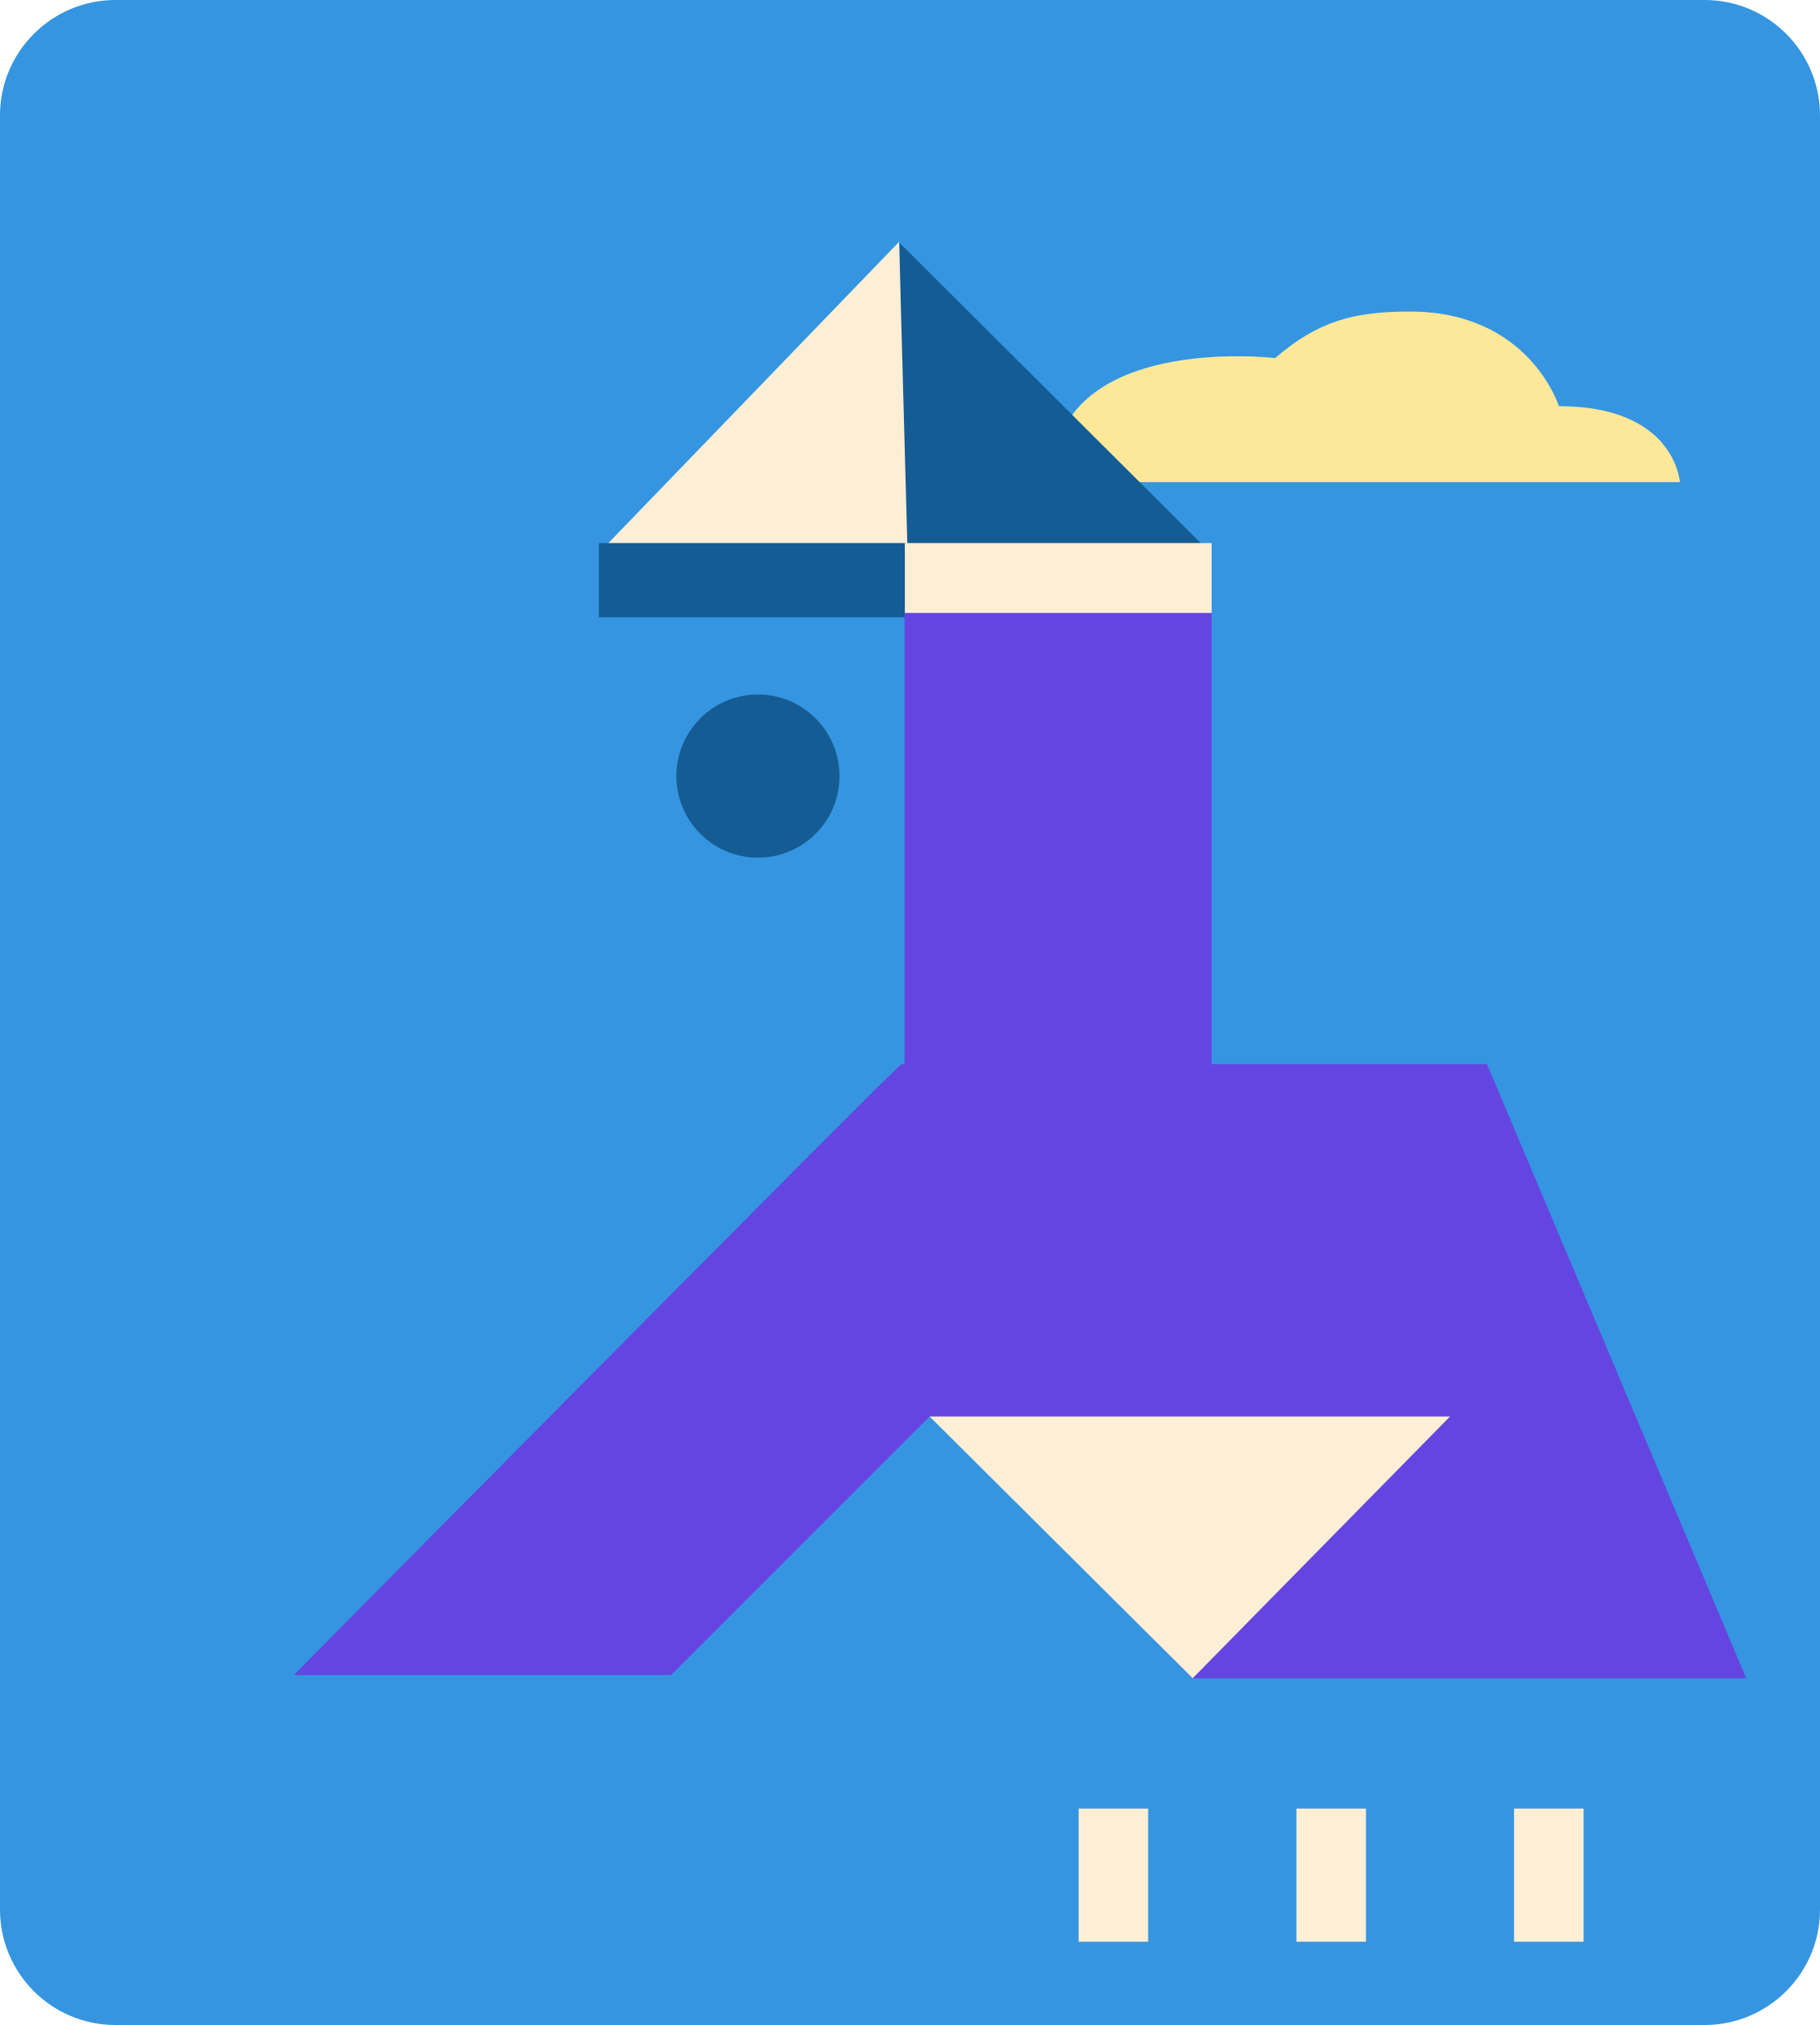
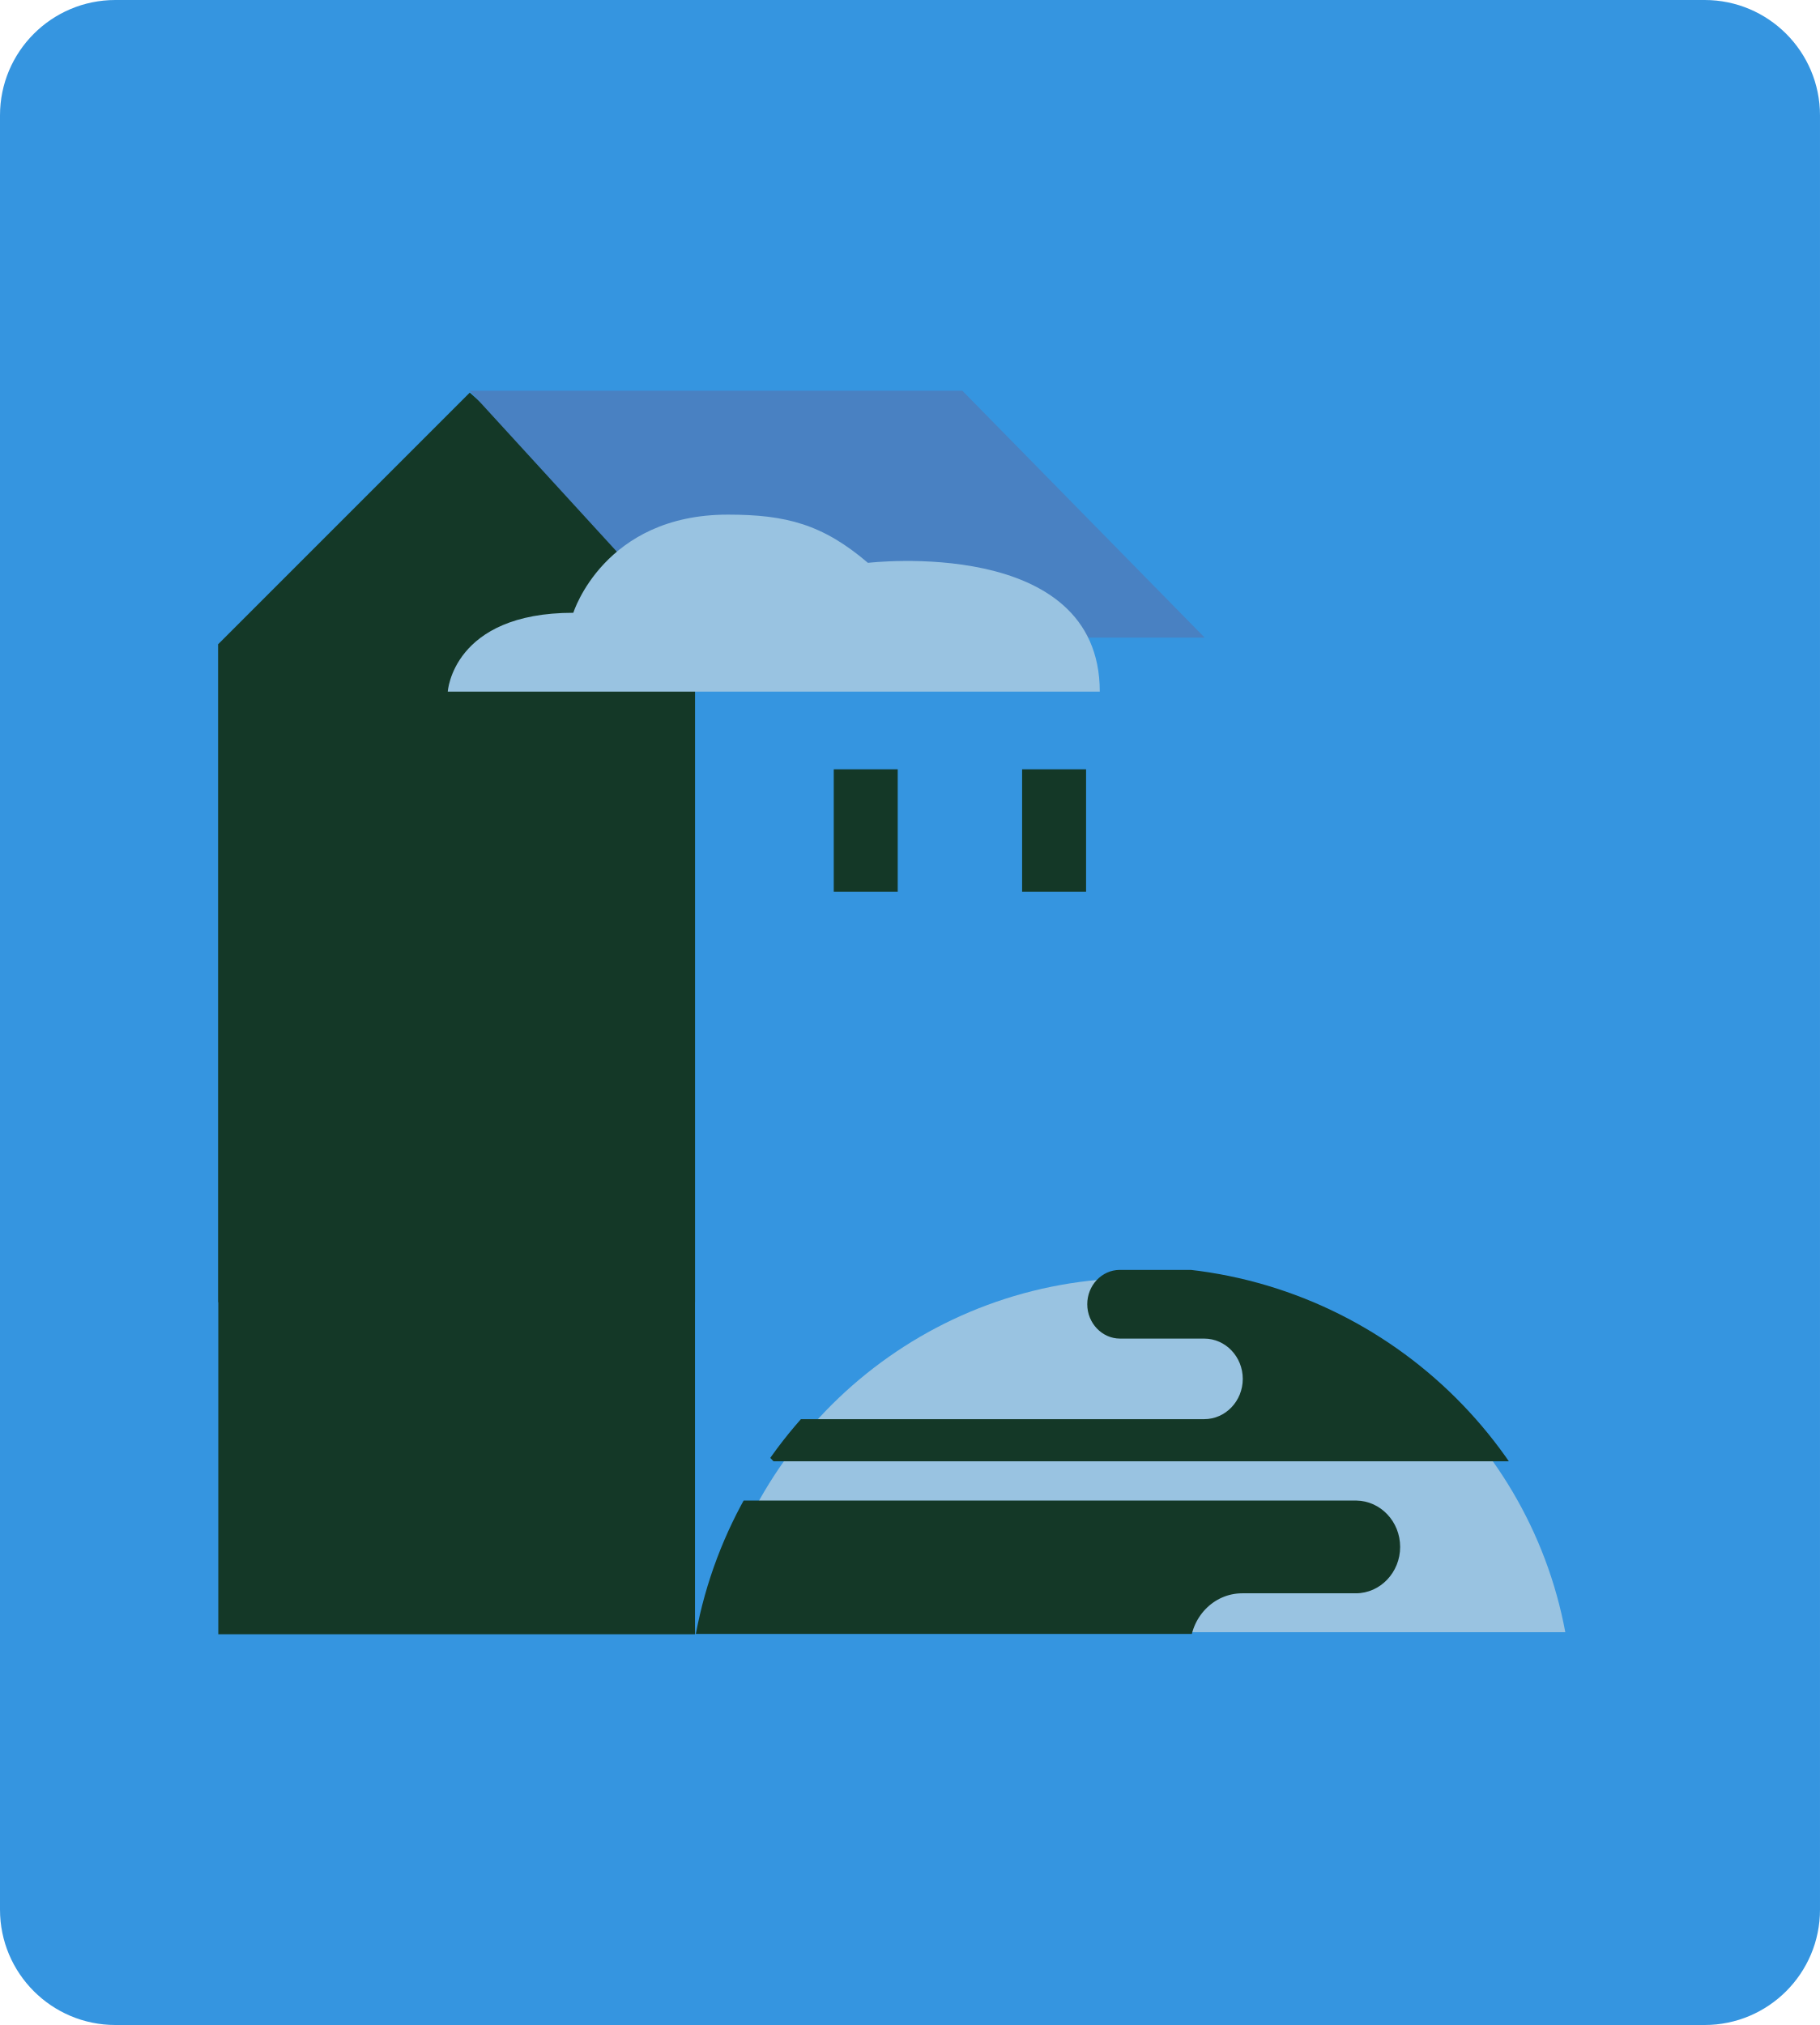
<svg xmlns="http://www.w3.org/2000/svg" viewBox="0 0 107.55 119.66">
  <defs>
-     <style>.d{fill:#fde89a;}.e{fill:#fdeed6;}.f{fill:#145c93;}.g{fill:#3595e0;}.h{fill:#6445e1;}</style>
+     <style>.e{fill:none;}.f{fill:#143827;}.g{fill:#3595e0;}.h{fill:#99c3e1;}.i{fill:#4981c2;}.j{clip-path:url(#d);}</style>
+     <clipPath id="d">
+       <path class="e" d="M67.27,74.86c-13.01,0-23.84,9.35-26.15,21.69h52.3c-2.31-12.35-13.14-21.69-26.15-21.69Z" />
+     </clipPath>
  </defs>
  <g id="a" />
  <g id="b">
    <g id="c">
      <g>
-         <path class="g" d="M6.82,0H100.73c3.77,0,6.82,3.06,6.82,6.82V112.84c0,3.77-3.06,6.82-6.82,6.82H6.82c-3.77,0-6.82-3.06-6.82-6.82V6.82C0,3.06,3.06,0,6.82,0Z" />
-         <path class="d" d="M62.16,28.49h37.11s-.27-4.49-7.15-4.49c0,0-1.74-5.59-8.8-5.59-3.31,0-5.41,.55-7.97,2.75,0,0-13.2-1.58-13.2,7.33Z" />
-       </g>
-       <g>
+         <rect class="g" y="0" width="107.55" height="119.66" rx="6.82" ry="6.82" />
        <g>
-           <polyline class="f" points="53.16 14.35 71.54 32.67 53.44 32.67" />
-           <polyline class="e" points="53.63 32.6 35.46 32.6 53.13 14.29" />
-           <rect class="f" x="35.39" y="32.09" width="18.13" height="4.39" />
-           <rect class="e" x="53.47" y="32.09" width="18.13" height="4.39" />
-           <rect class="h" x="53.45" y="36.22" width="18.15" height="27.08" />
-           <circle class="f" cx="44.79" cy="45.86" r="4.82" />
-           <rect class="e" x="89.47" y="106.87" width="4.11" height="7.87" />
-           <rect class="e" x="76.61" y="106.87" width="4.11" height="7.87" />
-           <rect class="e" x="63.74" y="106.87" width="4.11" height="7.87" />
+           <path class="f" d="M41.07,35.04v41.91H12.9V38.06l14.86-14.86s13.31,11.95,13.31,11.83Z" />
+           <polyline class="f" points="41.07 35.04 41.07 96.57 12.9 96.57 12.9 38.06" />
+           <rect class="f" x="60.4" y="45.47" width="3.78" height="7.23" transform="translate(124.58 98.16) rotate(180)" />
+           <rect class="f" x="49.27" y="45.47" width="3.78" height="7.23" transform="translate(102.32 98.16) rotate(180)" />
+           <polygon class="i" points="41.1 37.68 71.19 37.68 56.87 23.09 27.75 23.09 41.1 37.68" />
+           <path class="h" d="M64.99,40.87H26.46s.29-4.66,7.42-4.66c0,0,1.81-5.8,9.13-5.8,3.44,0,5.61,.57,8.28,2.85,0,0,13.7-1.64,13.7,7.61Z" />
        </g>
-         <path class="h" d="M53.27,62.88h34.6l15.32,36.29h-32.72l-15.5-15.5-15.31,15.31H17.36S53.08,62.88,53.27,62.88Z" />
-         <polygon class="e" points="70.48 99.17 54.93 83.7 85.69 83.7 70.48 99.17" />
+         <g>
+           <path class="h" d="M67.27,75.52c-12.56,0-23.01,9.02-25.23,20.93h50.46c-2.22-11.91-12.67-20.93-25.23-20.93Z" />
+           <g class="j">
+             <path class="f" d="M39.09,88.67h41.06c1.43,.02,2.59,1.24,2.59,2.74s-1.17,2.74-2.62,2.74h-6.71c-1.7,0-3.08,1.44-3.08,3.22s1.38,3.21,3.08,3.21h16.07l-3.22,3.36H37.99s1.17-15.2,1.1-15.27Z" />
+             <path class="f" d="M91.25,75.04h-25.09c-1.06,.01-1.91,.92-1.91,2.03s.87,2.03,1.94,2.03h4.97c1.26,0,2.28,1.07,2.28,2.38s-1.02,2.38-2.28,2.38h-27.83l2.38,2.49h46.36s-.86-11.25-.82-11.3Z" />
+           </g>
+         </g>
      </g>
    </g>
  </g>
</svg>
